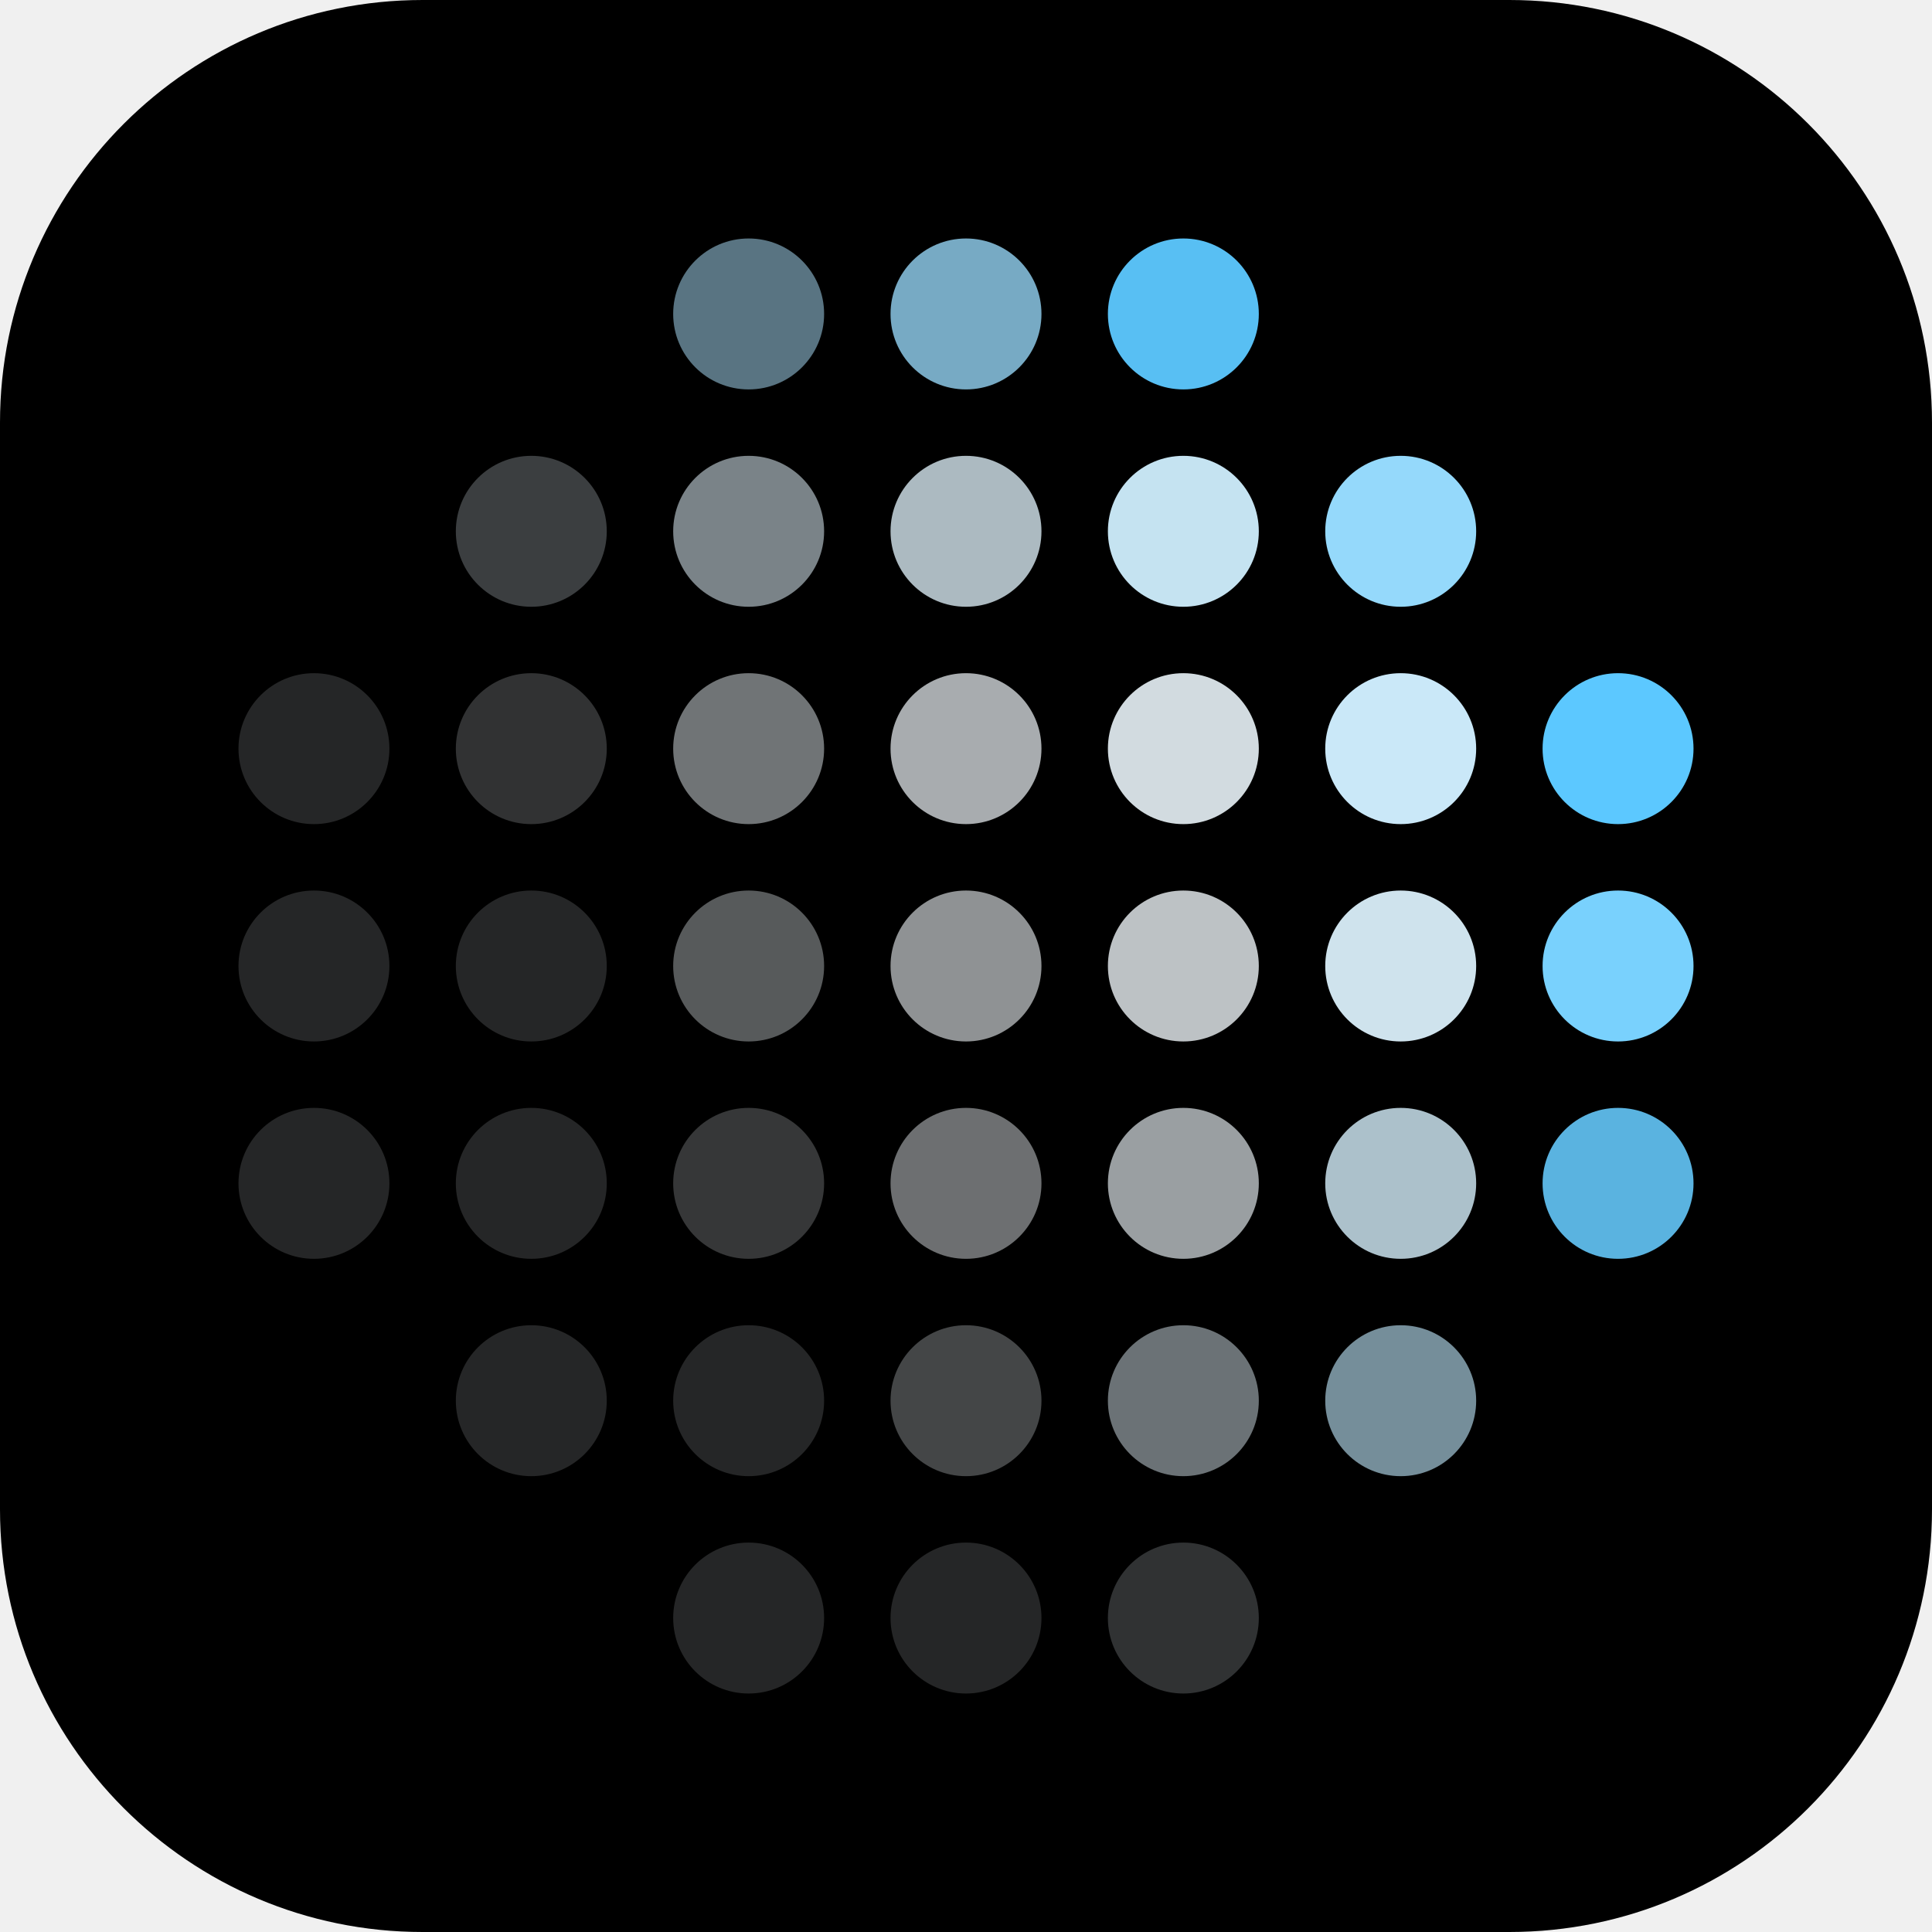
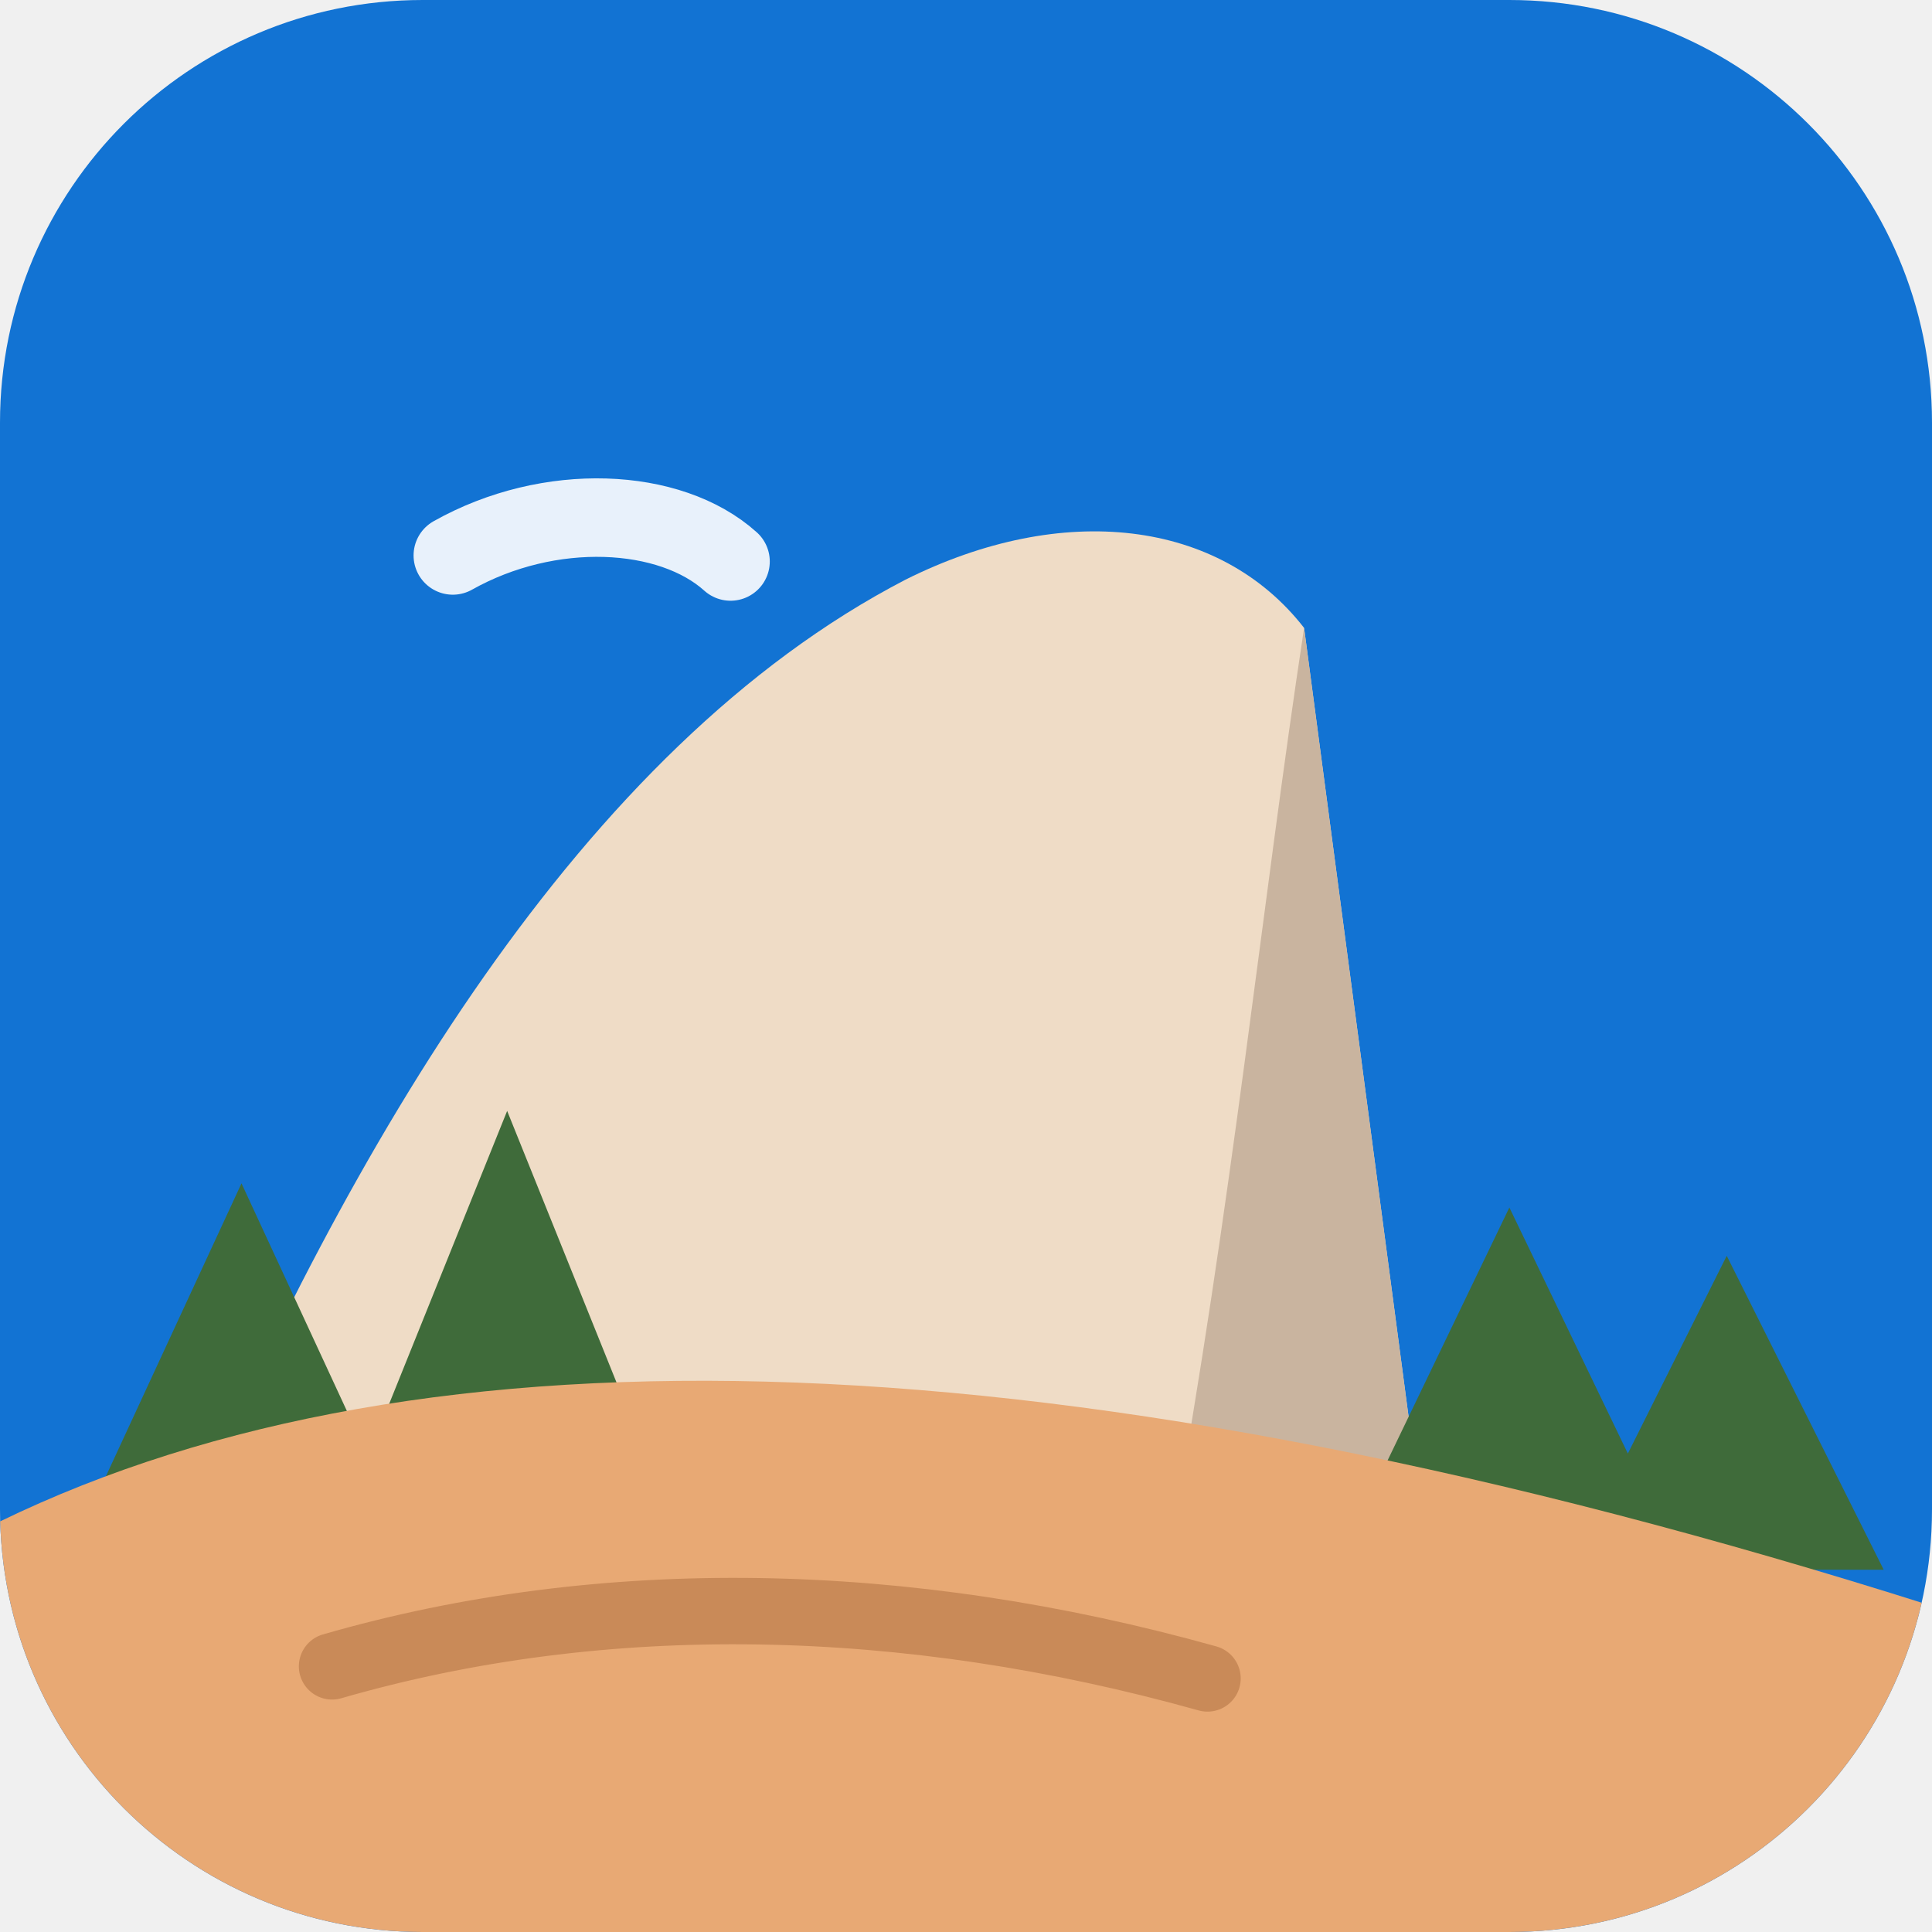
<svg xmlns="http://www.w3.org/2000/svg" viewBox="0 0 32 32">
-   <rect width="32" height="32" rx="7" fill="#000" />
-   <circle cx="12.4" cy="5.2" r="1.25" fill="#aadffa" opacity="0.52" />
-   <circle cx="16.0" cy="5.2" r="1.25" fill="#98dafb" opacity="0.78" />
-   <circle cx="19.6" cy="5.2" r="1.25" fill="#5cc8ff" opacity="0.95" />
-   <circle cx="8.8" cy="8.8" r="1.25" fill="#e4f0f7" opacity="0.26" />
-   <circle cx="12.4" cy="8.8" r="1.25" fill="#deeef7" opacity="0.55" />
-   <circle cx="16.0" cy="8.8" r="1.25" fill="#dceef7" opacity="0.78" />
-   <circle cx="19.6" cy="8.8" r="1.25" fill="#cbe9f8" opacity="0.97" />
-   <circle cx="23.2" cy="8.8" r="1.25" fill="#95d9fb" opacity="1.00" />
-   <circle cx="5.2" cy="12.4" r="1.25" fill="#eef3f6" opacity="0.16" />
-   <circle cx="8.8" cy="12.4" r="1.25" fill="#ecf2f6" opacity="0.21" />
-   <circle cx="12.4" cy="12.4" r="1.25" fill="#ebf2f6" opacity="0.48" />
-   <circle cx="16.0" cy="12.4" r="1.25" fill="#ecf2f6" opacity="0.71" />
-   <circle cx="19.6" cy="12.4" r="1.25" fill="#e7f1f6" opacity="0.91" />
-   <circle cx="23.2" cy="12.4" r="1.25" fill="#cae8f8" opacity="1.00" />
-   <circle cx="26.8" cy="12.4" r="1.25" fill="#5cc8ff" opacity="1.00" />
-   <circle cx="5.2" cy="16.0" r="1.25" fill="#eef3f6" opacity="0.16" />
-   <circle cx="8.8" cy="16.0" r="1.25" fill="#eef3f6" opacity="0.16" />
-   <circle cx="12.4" cy="16.0" r="1.25" fill="#edf3f6" opacity="0.37" />
-   <circle cx="16.0" cy="16.0" r="1.25" fill="#eef3f6" opacity="0.60" />
-   <circle cx="19.6" cy="16.0" r="1.25" fill="#ecf2f6" opacity="0.80" />
-   <circle cx="23.2" cy="16.0" r="1.25" fill="#d7ecf7" opacity="0.96" />
-   <circle cx="26.8" cy="16.0" r="1.25" fill="#79d1fd" opacity="1.00" />
-   <circle cx="5.2" cy="19.6" r="1.25" fill="#eef3f6" opacity="0.16" />
-   <circle cx="8.8" cy="19.6" r="1.25" fill="#eef3f6" opacity="0.16" />
-   <circle cx="12.4" cy="19.6" r="1.25" fill="#edf3f6" opacity="0.23" />
-   <circle cx="16.0" cy="19.6" r="1.25" fill="#edf3f6" opacity="0.46" />
-   <circle cx="19.6" cy="19.6" r="1.25" fill="#e9f2f6" opacity="0.66" />
-   <circle cx="23.2" cy="19.6" r="1.25" fill="#d2ebf8" opacity="0.82" />
-   <circle cx="26.8" cy="19.6" r="1.25" fill="#66cbfe" opacity="0.88" />
-   <circle cx="8.8" cy="23.2" r="1.25" fill="#eef3f6" opacity="0.16" />
-   <circle cx="12.4" cy="23.2" r="1.25" fill="#eef3f6" opacity="0.16" />
-   <circle cx="16.0" cy="23.2" r="1.25" fill="#eaf2f6" opacity="0.29" />
-   <circle cx="19.6" cy="23.2" r="1.25" fill="#e0eff7" opacity="0.48" />
-   <circle cx="23.2" cy="23.2" r="1.25" fill="#bde5f9" opacity="0.62" />
-   <circle cx="12.4" cy="26.8" r="1.25" fill="#eef3f6" opacity="0.16" />
-   <circle cx="16.0" cy="26.8" r="1.25" fill="#eef3f6" opacity="0.16" />
-   <circle cx="19.6" cy="26.8" r="1.25" fill="#e5f0f7" opacity="0.21" />
+   <clipPath id="tile">
+     <rect width="32" height="32" rx="7" />
+   </clipPath>
+   <g clip-path="url(#tile)">
+     <rect width="32" height="32" fill="#1273d3" />
+     <path d="M7.5 9.2c1.6-.9 3.6-.8 4.6.1" fill="none" stroke="#fff" stroke-width="1.3" stroke-linecap="round" opacity=".9" />
+     <path d="M3 25.5C5.8 19 9.6 12.4 15 9.6c2.6-1.3 5.2-1 6.6.8L23.6 25.5Z" fill="#efdcc6" />
+     <path d="M21.6 10.4 23.6 25.5H19.4C20.4 20 20.9 15 21.6 10.4Z" fill="#c9b49f" />
+     <path d="M1.5 25 4 19.6 6.5 25ZM5.5 25.6 8.4 18.4 11.3 25.6ZM22.4 25.4 25 20 27.6 25.4ZM26 26 28.6 20.8 31.2 26Z" fill="#3f6b3a" />
+     <path d="M0 32V25.2C7 21.8 17.5 22 32 26.6V32Z" fill="#e8a974" />
+     <path d="M5.5 27.6C10 26.3 15 26.4 20 27.8" fill="none" stroke="#c98a58" stroke-width="1.1" stroke-linecap="round" />
+   </g>
</svg>
